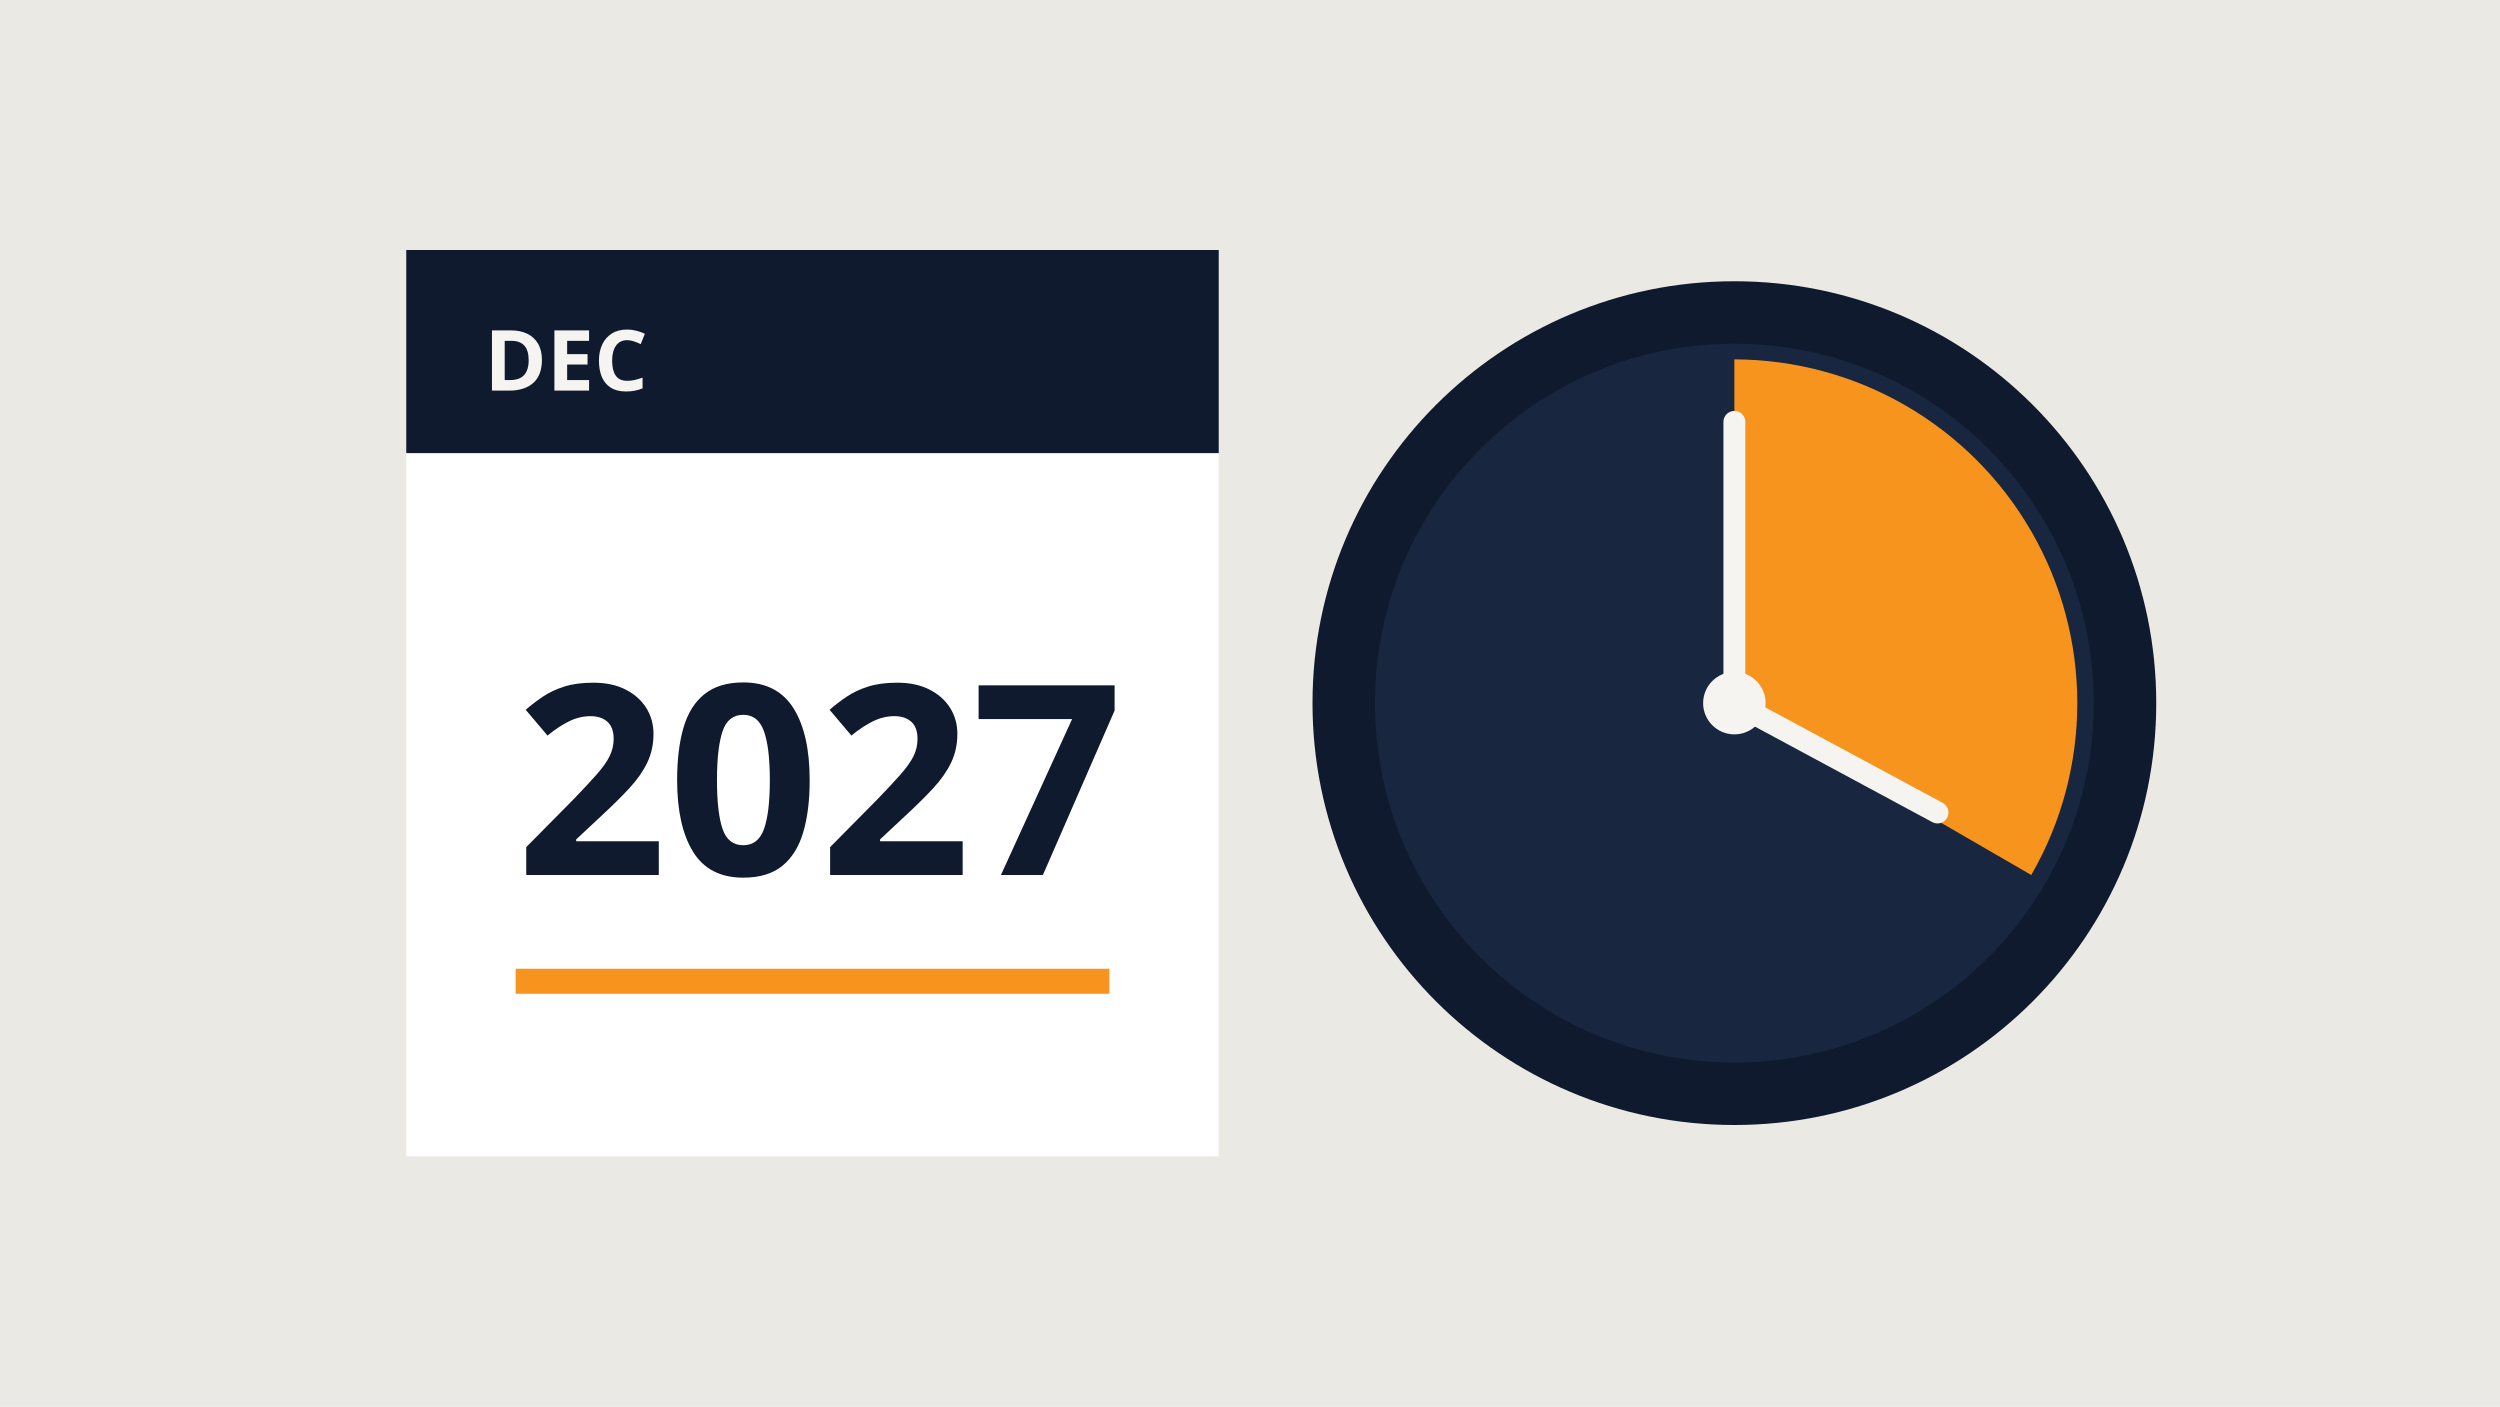
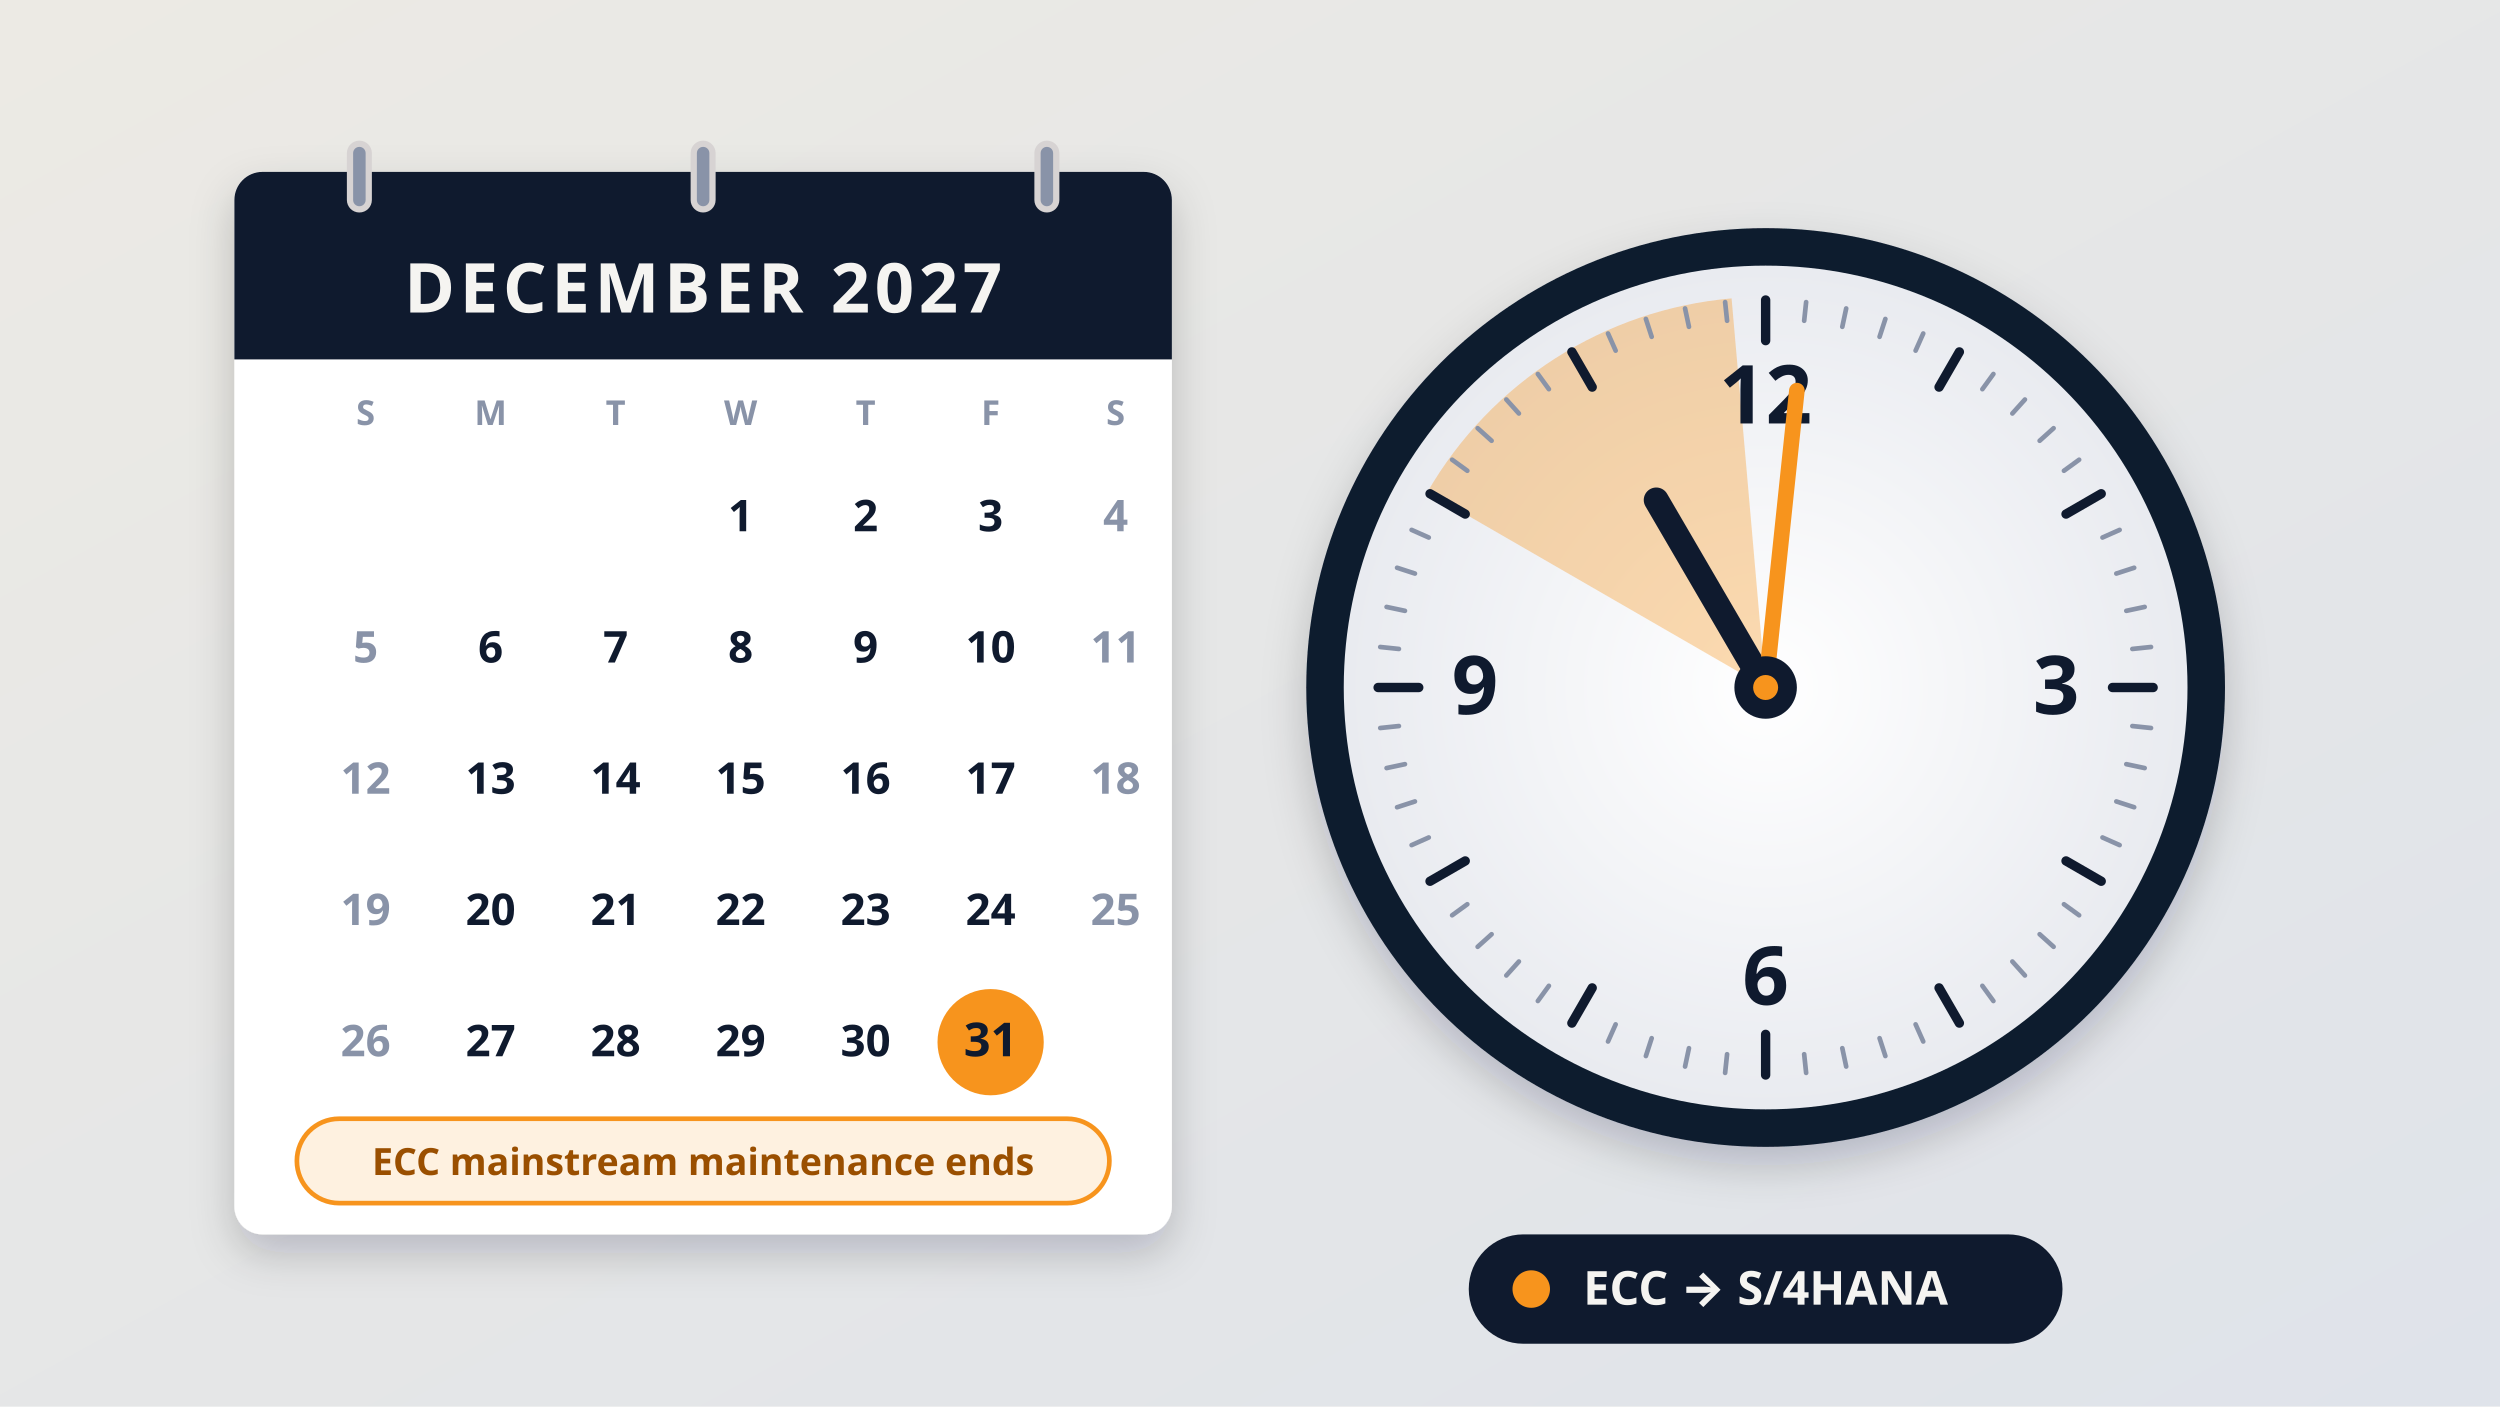
<svg xmlns="http://www.w3.org/2000/svg" viewBox="0 0 1600 900" width="1600" height="900">
-   <rect width="1600" height="900" fill="#f5f4f1" />
-   <rect x="0" y="0" width="1600" height="900" fill="#ebe9e4" />
-   <rect x="260" y="160" width="520" height="580" fill="#ffffff" />
-   <rect x="260" y="160" width="520" height="130" fill="#0f1a2e" />
-   <text x="310" y="250" fill="#f5f4f1" font-size="54" font-weight="800" font-family="Archivo, 'Segoe UI', system-ui, sans-serif">DEC</text>
-   <text x="330" y="560" fill="#0f1a2e" font-size="170" font-weight="800" font-family="Archivo, 'Segoe UI', system-ui, sans-serif">2027</text>
-   <rect x="330" y="620" width="380" height="16" fill="#f7941d" />
-   <circle cx="1110" cy="450" r="270" fill="#0f1a2e" />
-   <circle cx="1110" cy="450" r="230" fill="#18263f" />
-   <path d="M1110,450 L1110,230 A220,220 0 0 1 1300,560 Z" fill="#f7941d" />
-   <line x1="1110" y1="450" x2="1110" y2="270" stroke="#f5f4f1" stroke-width="14" stroke-linecap="round" />
-   <line x1="1110" y1="450" x2="1240" y2="520" stroke="#f5f4f1" stroke-width="14" stroke-linecap="round" />
-   <circle cx="1110" cy="450" r="20" fill="#f5f4f1" />
+   <defs>
+     <filter id="sh" x="-15%" y="-15%" width="130%" height="140%">
+       <feDropShadow dx="0" dy="12" stdDeviation="14" flood-color="#0f1a2e" flood-opacity="0.2" />
+     </filter>
+     <filter id="sh2" x="-15%" y="-15%" width="130%" height="140%">
+       <feDropShadow dx="0" dy="5" stdDeviation="6" flood-color="#0f1a2e" flood-opacity="0.18" />
+     </filter>
+     <filter id="glow" x="-50%" y="-50%" width="200%" height="200%">
+       <feGaussianBlur stdDeviation="10" />
+     </filter>
+     <linearGradient id="g98" x1="0" y1="0" x2="1" y2="1">
+       <stop offset="0" stop-color="#eceae4" />
+       <stop offset="1" stop-color="#dfe3ea" />
+     </linearGradient>
+     <radialGradient id="r99" cx="0.5" cy="0.5" r="0.5">
+       <stop offset="0" stop-color="#ffffff" />
+       <stop offset="1" stop-color="#e9ebf0" />
+     </radialGradient>
+   </defs>
+   <rect width="1600" height="900" fill="url(#g98)" />
+   <g filter="url(#sh)">
+     <rect x="150" y="110" width="600" height="680" rx="18" fill="#ffffff" />
+   </g>
+   <path d="M150,128 a18,18 0 0 1 18,-18 h564 a18,18 0 0 1 18,18 V230 H150 Z" fill="#0f1a2e" />
+   <rect x="222" y="90" width="16" height="46" rx="8" fill="#d7d3d3" />
+   <rect x="226" y="94" width="8" height="38" rx="4" fill="#8993a8" />
+   <rect x="442" y="90" width="16" height="46" rx="8" fill="#d7d3d3" />
+   <rect x="446" y="94" width="8" height="38" rx="4" fill="#8993a8" />
+   <rect x="662" y="90" width="16" height="46" rx="8" fill="#d7d3d3" />
+   <rect x="666" y="94" width="8" height="38" rx="4" fill="#8993a8" />
+   <text x="450" y="200" fill="#f5f4f1" font-size="44" font-weight="800" font-family="Archivo, 'Segoe UI', system-ui, -apple-system, sans-serif" text-anchor="middle" letter-spacing="3">DECEMBER 2027</text>
+   <text x="234" y="272" fill="#8993a8" font-size="22" font-weight="800" font-family="Archivo, 'Segoe UI', system-ui, -apple-system, sans-serif" text-anchor="middle">S</text>
+   <text x="314" y="272" fill="#8993a8" font-size="22" font-weight="800" font-family="Archivo, 'Segoe UI', system-ui, -apple-system, sans-serif" text-anchor="middle">M</text>
+   <text x="394" y="272" fill="#8993a8" font-size="22" font-weight="800" font-family="Archivo, 'Segoe UI', system-ui, -apple-system, sans-serif" text-anchor="middle">T</text>
+   <text x="474" y="272" fill="#8993a8" font-size="22" font-weight="800" font-family="Archivo, 'Segoe UI', system-ui, -apple-system, sans-serif" text-anchor="middle">W</text>
+   <text x="554" y="272" fill="#8993a8" font-size="22" font-weight="800" font-family="Archivo, 'Segoe UI', system-ui, -apple-system, sans-serif" text-anchor="middle">T</text>
+   <text x="634" y="272" fill="#8993a8" font-size="22" font-weight="800" font-family="Archivo, 'Segoe UI', system-ui, -apple-system, sans-serif" text-anchor="middle">F</text>
+   <text x="714" y="272" fill="#8993a8" font-size="22" font-weight="800" font-family="Archivo, 'Segoe UI', system-ui, -apple-system, sans-serif" text-anchor="middle">S</text>
+   <text x="474" y="340" fill="#0f1a2e" font-size="28" font-weight="700" font-family="Archivo, 'Segoe UI', system-ui, -apple-system, sans-serif" text-anchor="middle">1</text>
+   <text x="554" y="340" fill="#0f1a2e" font-size="28" font-weight="700" font-family="Archivo, 'Segoe UI', system-ui, -apple-system, sans-serif" text-anchor="middle">2</text>
+   <text x="634" y="340" fill="#0f1a2e" font-size="28" font-weight="700" font-family="Archivo, 'Segoe UI', system-ui, -apple-system, sans-serif" text-anchor="middle">3</text>
+   <text x="714" y="340" fill="#8993a8" font-size="28" font-weight="700" font-family="Archivo, 'Segoe UI', system-ui, -apple-system, sans-serif" text-anchor="middle">4</text>
+   <text x="234" y="424" fill="#8993a8" font-size="28" font-weight="700" font-family="Archivo, 'Segoe UI', system-ui, -apple-system, sans-serif" text-anchor="middle">5</text>
+   <text x="314" y="424" fill="#0f1a2e" font-size="28" font-weight="700" font-family="Archivo, 'Segoe UI', system-ui, -apple-system, sans-serif" text-anchor="middle">6</text>
+   <text x="394" y="424" fill="#0f1a2e" font-size="28" font-weight="700" font-family="Archivo, 'Segoe UI', system-ui, -apple-system, sans-serif" text-anchor="middle">7</text>
+   <text x="474" y="424" fill="#0f1a2e" font-size="28" font-weight="700" font-family="Archivo, 'Segoe UI', system-ui, -apple-system, sans-serif" text-anchor="middle">8</text>
+   <text x="554" y="424" fill="#0f1a2e" font-size="28" font-weight="700" font-family="Archivo, 'Segoe UI', system-ui, -apple-system, sans-serif" text-anchor="middle">9</text>
+   <text x="634" y="424" fill="#0f1a2e" font-size="28" font-weight="700" font-family="Archivo, 'Segoe UI', system-ui, -apple-system, sans-serif" text-anchor="middle">10</text>
+   <text x="714" y="424" fill="#8993a8" font-size="28" font-weight="700" font-family="Archivo, 'Segoe UI', system-ui, -apple-system, sans-serif" text-anchor="middle">11</text>
+   <text x="234" y="508" fill="#8993a8" font-size="28" font-weight="700" font-family="Archivo, 'Segoe UI', system-ui, -apple-system, sans-serif" text-anchor="middle">12</text>
+   <text x="314" y="508" fill="#0f1a2e" font-size="28" font-weight="700" font-family="Archivo, 'Segoe UI', system-ui, -apple-system, sans-serif" text-anchor="middle">13</text>
+   <text x="394" y="508" fill="#0f1a2e" font-size="28" font-weight="700" font-family="Archivo, 'Segoe UI', system-ui, -apple-system, sans-serif" text-anchor="middle">14</text>
+   <text x="474" y="508" fill="#0f1a2e" font-size="28" font-weight="700" font-family="Archivo, 'Segoe UI', system-ui, -apple-system, sans-serif" text-anchor="middle">15</text>
+   <text x="554" y="508" fill="#0f1a2e" font-size="28" font-weight="700" font-family="Archivo, 'Segoe UI', system-ui, -apple-system, sans-serif" text-anchor="middle">16</text>
+   <text x="634" y="508" fill="#0f1a2e" font-size="28" font-weight="700" font-family="Archivo, 'Segoe UI', system-ui, -apple-system, sans-serif" text-anchor="middle">17</text>
+   <text x="714" y="508" fill="#8993a8" font-size="28" font-weight="700" font-family="Archivo, 'Segoe UI', system-ui, -apple-system, sans-serif" text-anchor="middle">18</text>
+   <text x="234" y="592" fill="#8993a8" font-size="28" font-weight="700" font-family="Archivo, 'Segoe UI', system-ui, -apple-system, sans-serif" text-anchor="middle">19</text>
+   <text x="314" y="592" fill="#0f1a2e" font-size="28" font-weight="700" font-family="Archivo, 'Segoe UI', system-ui, -apple-system, sans-serif" text-anchor="middle">20</text>
+   <text x="394" y="592" fill="#0f1a2e" font-size="28" font-weight="700" font-family="Archivo, 'Segoe UI', system-ui, -apple-system, sans-serif" text-anchor="middle">21</text>
+   <text x="474" y="592" fill="#0f1a2e" font-size="28" font-weight="700" font-family="Archivo, 'Segoe UI', system-ui, -apple-system, sans-serif" text-anchor="middle">22</text>
+   <text x="554" y="592" fill="#0f1a2e" font-size="28" font-weight="700" font-family="Archivo, 'Segoe UI', system-ui, -apple-system, sans-serif" text-anchor="middle">23</text>
+   <text x="634" y="592" fill="#0f1a2e" font-size="28" font-weight="700" font-family="Archivo, 'Segoe UI', system-ui, -apple-system, sans-serif" text-anchor="middle">24</text>
+   <text x="714" y="592" fill="#8993a8" font-size="28" font-weight="700" font-family="Archivo, 'Segoe UI', system-ui, -apple-system, sans-serif" text-anchor="middle">25</text>
+   <text x="234" y="676" fill="#8993a8" font-size="28" font-weight="700" font-family="Archivo, 'Segoe UI', system-ui, -apple-system, sans-serif" text-anchor="middle">26</text>
+   <text x="314" y="676" fill="#0f1a2e" font-size="28" font-weight="700" font-family="Archivo, 'Segoe UI', system-ui, -apple-system, sans-serif" text-anchor="middle">27</text>
+   <text x="394" y="676" fill="#0f1a2e" font-size="28" font-weight="700" font-family="Archivo, 'Segoe UI', system-ui, -apple-system, sans-serif" text-anchor="middle">28</text>
+   <text x="474" y="676" fill="#0f1a2e" font-size="28" font-weight="700" font-family="Archivo, 'Segoe UI', system-ui, -apple-system, sans-serif" text-anchor="middle">29</text>
+   <text x="554" y="676" fill="#0f1a2e" font-size="28" font-weight="700" font-family="Archivo, 'Segoe UI', system-ui, -apple-system, sans-serif" text-anchor="middle">30</text>
+   <circle cx="634" cy="667" r="34" fill="#f7941d" />
+   <text x="634" y="676" fill="#0f1a2e" font-size="30" font-weight="800" font-family="Archivo, 'Segoe UI', system-ui, -apple-system, sans-serif" text-anchor="middle">31</text>
+   <rect x="190" y="716" width="520" height="54" rx="27" fill="#fef1e0" stroke="#f7941d" stroke-width="3" />
+   <text x="450" y="752" fill="#9a4f00" font-size="24" font-weight="800" font-family="Archivo, 'Segoe UI', system-ui, -apple-system, sans-serif" text-anchor="middle">ECC mainstream maintenance ends</text>
+   <g filter="url(#sh)">
+     <circle cx="1130" cy="440" r="294" fill="#0f1a2e" />
+   </g>
+   <circle cx="1130" cy="440" r="270" fill="url(#r99)" />
+   <path d="M1130,440 L913.494,315 A250,250 0 0 1 1108.211,190.951 Z" fill="rgba(247,148,29,0.35)" />
+   <line x1="1130" y1="192" x2="1130" y2="218" stroke="#0f1a2e" stroke-width="6" stroke-linecap="round" />
+   <line x1="1155.923" y1="193.359" x2="1154.669" y2="205.293" stroke="#8993a8" stroke-width="3" stroke-linecap="round" />
+   <line x1="1181.562" y1="197.419" x2="1179.067" y2="209.157" stroke="#8993a8" stroke-width="3" stroke-linecap="round" />
+   <line x1="1206.636" y1="204.138" x2="1202.928" y2="215.551" stroke="#8993a8" stroke-width="3" stroke-linecap="round" />
+   <line x1="1230.871" y1="213.441" x2="1225.99" y2="224.403" stroke="#8993a8" stroke-width="3" stroke-linecap="round" />
+   <line x1="1254" y1="225.226" x2="1241" y2="247.742" stroke="#0f1a2e" stroke-width="6" stroke-linecap="round" />
+   <line x1="1275.771" y1="239.364" x2="1268.717" y2="249.072" stroke="#8993a8" stroke-width="3" stroke-linecap="round" />
+   <line x1="1295.944" y1="255.7" x2="1287.915" y2="264.618" stroke="#8993a8" stroke-width="3" stroke-linecap="round" />
+   <line x1="1314.3" y1="274.056" x2="1305.382" y2="282.085" stroke="#8993a8" stroke-width="3" stroke-linecap="round" />
+   <line x1="1330.636" y1="294.229" x2="1320.928" y2="301.283" stroke="#8993a8" stroke-width="3" stroke-linecap="round" />
+   <line x1="1344.774" y1="316" x2="1322.258" y2="329" stroke="#0f1a2e" stroke-width="6" stroke-linecap="round" />
+   <line x1="1356.559" y1="339.129" x2="1345.597" y2="344.01" stroke="#8993a8" stroke-width="3" stroke-linecap="round" />
+   <line x1="1365.862" y1="363.364" x2="1354.449" y2="367.072" stroke="#8993a8" stroke-width="3" stroke-linecap="round" />
+   <line x1="1372.581" y1="388.438" x2="1360.843" y2="390.933" stroke="#8993a8" stroke-width="3" stroke-linecap="round" />
+   <line x1="1376.641" y1="414.077" x2="1364.707" y2="415.331" stroke="#8993a8" stroke-width="3" stroke-linecap="round" />
+   <line x1="1378" y1="440" x2="1352" y2="440" stroke="#0f1a2e" stroke-width="6" stroke-linecap="round" />
+   <line x1="1376.641" y1="465.923" x2="1364.707" y2="464.669" stroke="#8993a8" stroke-width="3" stroke-linecap="round" />
+   <line x1="1372.581" y1="491.562" x2="1360.843" y2="489.067" stroke="#8993a8" stroke-width="3" stroke-linecap="round" />
+   <line x1="1365.862" y1="516.636" x2="1354.449" y2="512.928" stroke="#8993a8" stroke-width="3" stroke-linecap="round" />
+   <line x1="1356.559" y1="540.871" x2="1345.597" y2="535.99" stroke="#8993a8" stroke-width="3" stroke-linecap="round" />
+   <line x1="1344.774" y1="564" x2="1322.258" y2="551" stroke="#0f1a2e" stroke-width="6" stroke-linecap="round" />
+   <line x1="1330.636" y1="585.771" x2="1320.928" y2="578.717" stroke="#8993a8" stroke-width="3" stroke-linecap="round" />
+   <line x1="1314.3" y1="605.944" x2="1305.382" y2="597.915" stroke="#8993a8" stroke-width="3" stroke-linecap="round" />
+   <line x1="1295.944" y1="624.3" x2="1287.915" y2="615.382" stroke="#8993a8" stroke-width="3" stroke-linecap="round" />
+   <line x1="1275.771" y1="640.636" x2="1268.717" y2="630.928" stroke="#8993a8" stroke-width="3" stroke-linecap="round" />
+   <line x1="1254" y1="654.774" x2="1241" y2="632.258" stroke="#0f1a2e" stroke-width="6" stroke-linecap="round" />
+   <line x1="1230.871" y1="666.559" x2="1225.99" y2="655.597" stroke="#8993a8" stroke-width="3" stroke-linecap="round" />
+   <line x1="1206.636" y1="675.862" x2="1202.928" y2="664.449" stroke="#8993a8" stroke-width="3" stroke-linecap="round" />
+   <line x1="1181.562" y1="682.581" x2="1179.067" y2="670.843" stroke="#8993a8" stroke-width="3" stroke-linecap="round" />
+   <line x1="1155.923" y1="686.641" x2="1154.669" y2="674.707" stroke="#8993a8" stroke-width="3" stroke-linecap="round" />
+   <line x1="1130" y1="688" x2="1130" y2="662" stroke="#0f1a2e" stroke-width="6" stroke-linecap="round" />
+   <line x1="1104.077" y1="686.641" x2="1105.331" y2="674.707" stroke="#8993a8" stroke-width="3" stroke-linecap="round" />
+   <line x1="1078.438" y1="682.581" x2="1080.933" y2="670.843" stroke="#8993a8" stroke-width="3" stroke-linecap="round" />
+   <line x1="1053.364" y1="675.862" x2="1057.072" y2="664.449" stroke="#8993a8" stroke-width="3" stroke-linecap="round" />
+   <line x1="1029.129" y1="666.559" x2="1034.01" y2="655.597" stroke="#8993a8" stroke-width="3" stroke-linecap="round" />
+   <line x1="1006" y1="654.774" x2="1019" y2="632.258" stroke="#0f1a2e" stroke-width="6" stroke-linecap="round" />
+   <line x1="984.229" y1="640.636" x2="991.283" y2="630.928" stroke="#8993a8" stroke-width="3" stroke-linecap="round" />
+   <line x1="964.056" y1="624.3" x2="972.085" y2="615.382" stroke="#8993a8" stroke-width="3" stroke-linecap="round" />
+   <line x1="945.7" y1="605.944" x2="954.618" y2="597.915" stroke="#8993a8" stroke-width="3" stroke-linecap="round" />
+   <line x1="929.364" y1="585.771" x2="939.072" y2="578.717" stroke="#8993a8" stroke-width="3" stroke-linecap="round" />
+   <line x1="915.226" y1="564" x2="937.742" y2="551" stroke="#0f1a2e" stroke-width="6" stroke-linecap="round" />
+   <line x1="903.441" y1="540.871" x2="914.403" y2="535.99" stroke="#8993a8" stroke-width="3" stroke-linecap="round" />
+   <line x1="894.138" y1="516.636" x2="905.551" y2="512.928" stroke="#8993a8" stroke-width="3" stroke-linecap="round" />
+   <line x1="887.419" y1="491.562" x2="899.157" y2="489.067" stroke="#8993a8" stroke-width="3" stroke-linecap="round" />
+   <line x1="883.359" y1="465.923" x2="895.293" y2="464.669" stroke="#8993a8" stroke-width="3" stroke-linecap="round" />
+   <line x1="882" y1="440" x2="908" y2="440" stroke="#0f1a2e" stroke-width="6" stroke-linecap="round" />
+   <line x1="883.359" y1="414.077" x2="895.293" y2="415.331" stroke="#8993a8" stroke-width="3" stroke-linecap="round" />
+   <line x1="887.419" y1="388.438" x2="899.157" y2="390.933" stroke="#8993a8" stroke-width="3" stroke-linecap="round" />
+   <line x1="894.138" y1="363.364" x2="905.551" y2="367.072" stroke="#8993a8" stroke-width="3" stroke-linecap="round" />
+   <line x1="903.441" y1="339.129" x2="914.403" y2="344.01" stroke="#8993a8" stroke-width="3" stroke-linecap="round" />
+   <line x1="915.226" y1="316" x2="937.742" y2="329" stroke="#0f1a2e" stroke-width="6" stroke-linecap="round" />
+   <line x1="929.364" y1="294.229" x2="939.072" y2="301.283" stroke="#8993a8" stroke-width="3" stroke-linecap="round" />
+   <line x1="945.7" y1="274.056" x2="954.618" y2="282.085" stroke="#8993a8" stroke-width="3" stroke-linecap="round" />
+   <line x1="964.056" y1="255.7" x2="972.085" y2="264.618" stroke="#8993a8" stroke-width="3" stroke-linecap="round" />
+   <line x1="984.229" y1="239.364" x2="991.283" y2="249.072" stroke="#8993a8" stroke-width="3" stroke-linecap="round" />
+   <line x1="1006" y1="225.226" x2="1019" y2="247.742" stroke="#0f1a2e" stroke-width="6" stroke-linecap="round" />
+   <line x1="1029.129" y1="213.441" x2="1034.01" y2="224.403" stroke="#8993a8" stroke-width="3" stroke-linecap="round" />
+   <line x1="1053.364" y1="204.138" x2="1057.072" y2="215.551" stroke="#8993a8" stroke-width="3" stroke-linecap="round" />
+   <line x1="1078.438" y1="197.419" x2="1080.933" y2="209.157" stroke="#8993a8" stroke-width="3" stroke-linecap="round" />
+   <line x1="1104.077" y1="193.359" x2="1105.331" y2="205.293" stroke="#8993a8" stroke-width="3" stroke-linecap="round" />
+   <text x="1130" y="271" fill="#0f1a2e" font-size="52" font-weight="800" font-family="Archivo, 'Segoe UI', system-ui, -apple-system, sans-serif" text-anchor="middle">12</text>
+   <text x="1316" y="457" fill="#0f1a2e" font-size="52" font-weight="800" font-family="Archivo, 'Segoe UI', system-ui, -apple-system, sans-serif" text-anchor="middle">3</text>
+   <text x="1130" y="643" fill="#0f1a2e" font-size="52" font-weight="800" font-family="Archivo, 'Segoe UI', system-ui, -apple-system, sans-serif" text-anchor="middle">6</text>
+   <text x="944" y="457" fill="#0f1a2e" font-size="52" font-weight="800" font-family="Archivo, 'Segoe UI', system-ui, -apple-system, sans-serif" text-anchor="middle">9</text>
+   <line x1="1130" y1="440" x2="1130" y2="440" stroke="#0f1a2e" stroke-width="0" />
+   <line x1="1130" y1="440" x2="1060" y2="320" stroke="#0f1a2e" stroke-width="16" stroke-linecap="round" />
+   <line x1="1130" y1="440" x2="1150" y2="250" stroke="#f7941d" stroke-width="10" stroke-linecap="round" />
+   <circle cx="1130" cy="440" r="20" fill="#0f1a2e" />
+   <circle cx="1130" cy="440" r="8" fill="#f7941d" />
+   <rect x="940" y="790" width="380" height="70" rx="35" fill="#0f1a2e" />
+   <text x="1130" y="835" fill="#f5f4f1" font-size="30" font-weight="800" font-family="Archivo, 'Segoe UI', system-ui, -apple-system, sans-serif" text-anchor="middle">ECC  →  S/4HANA</text>
+   <circle cx="980" cy="825" r="12" fill="#f7941d" />
</svg>
